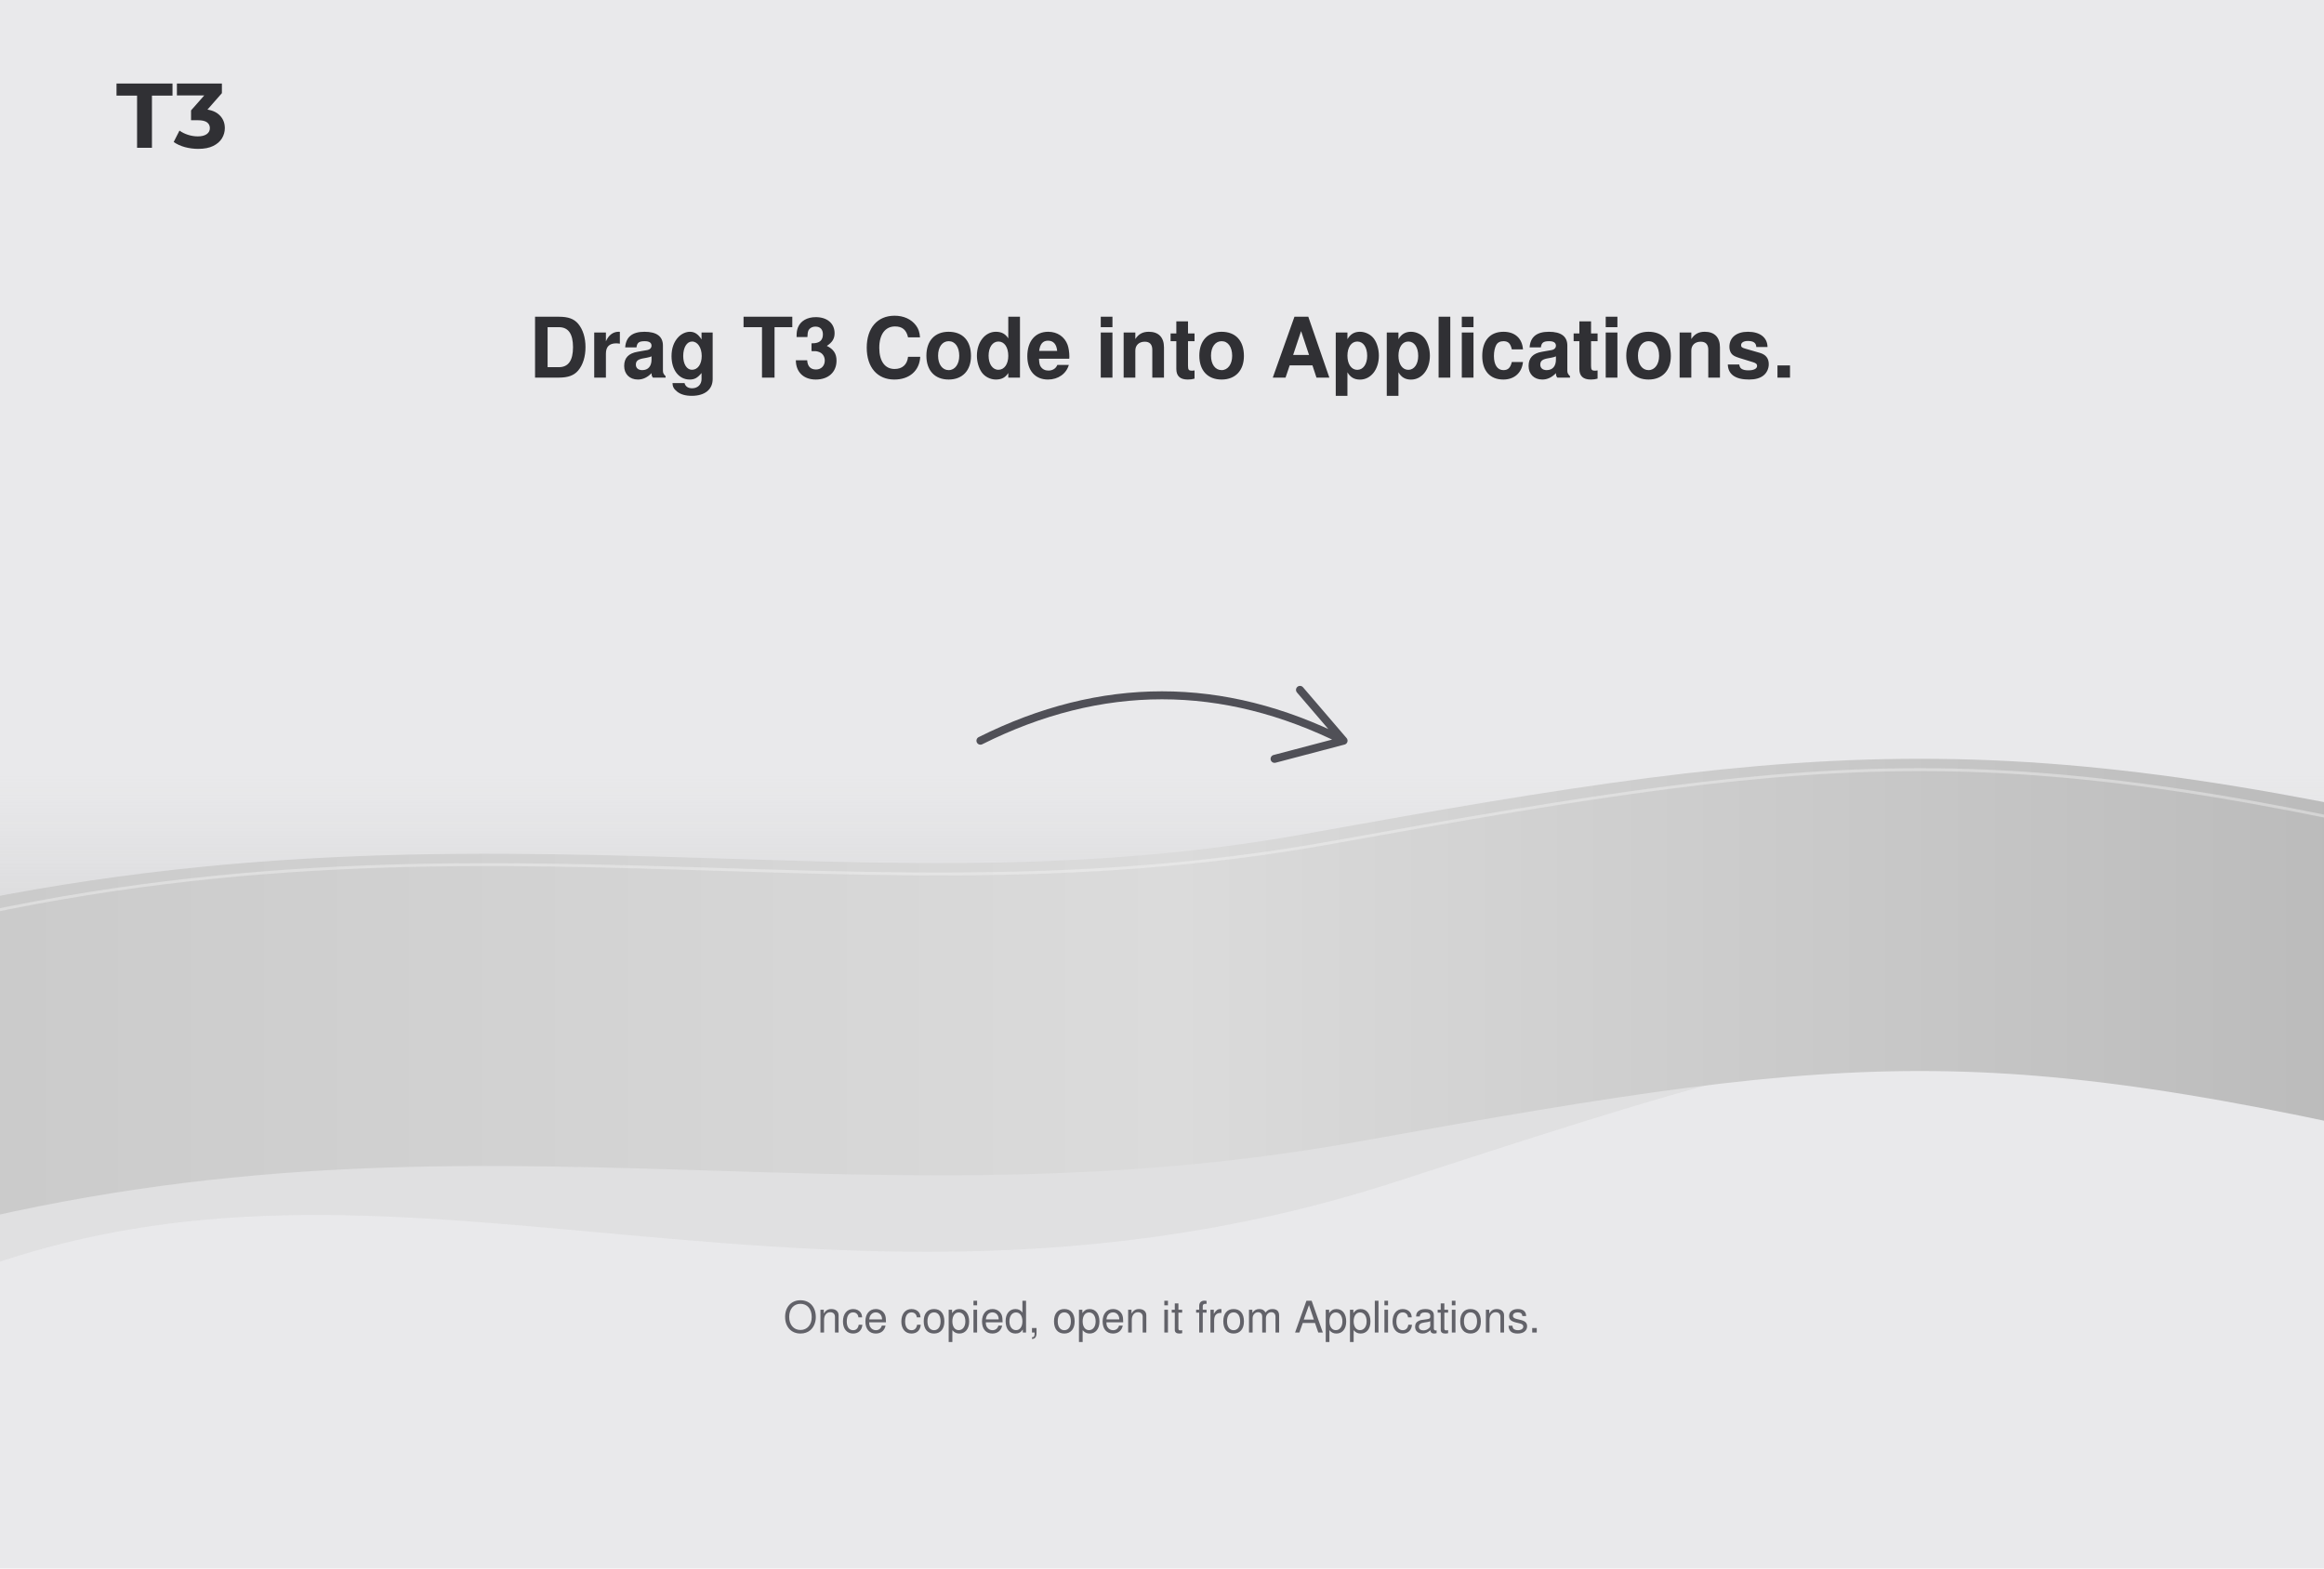
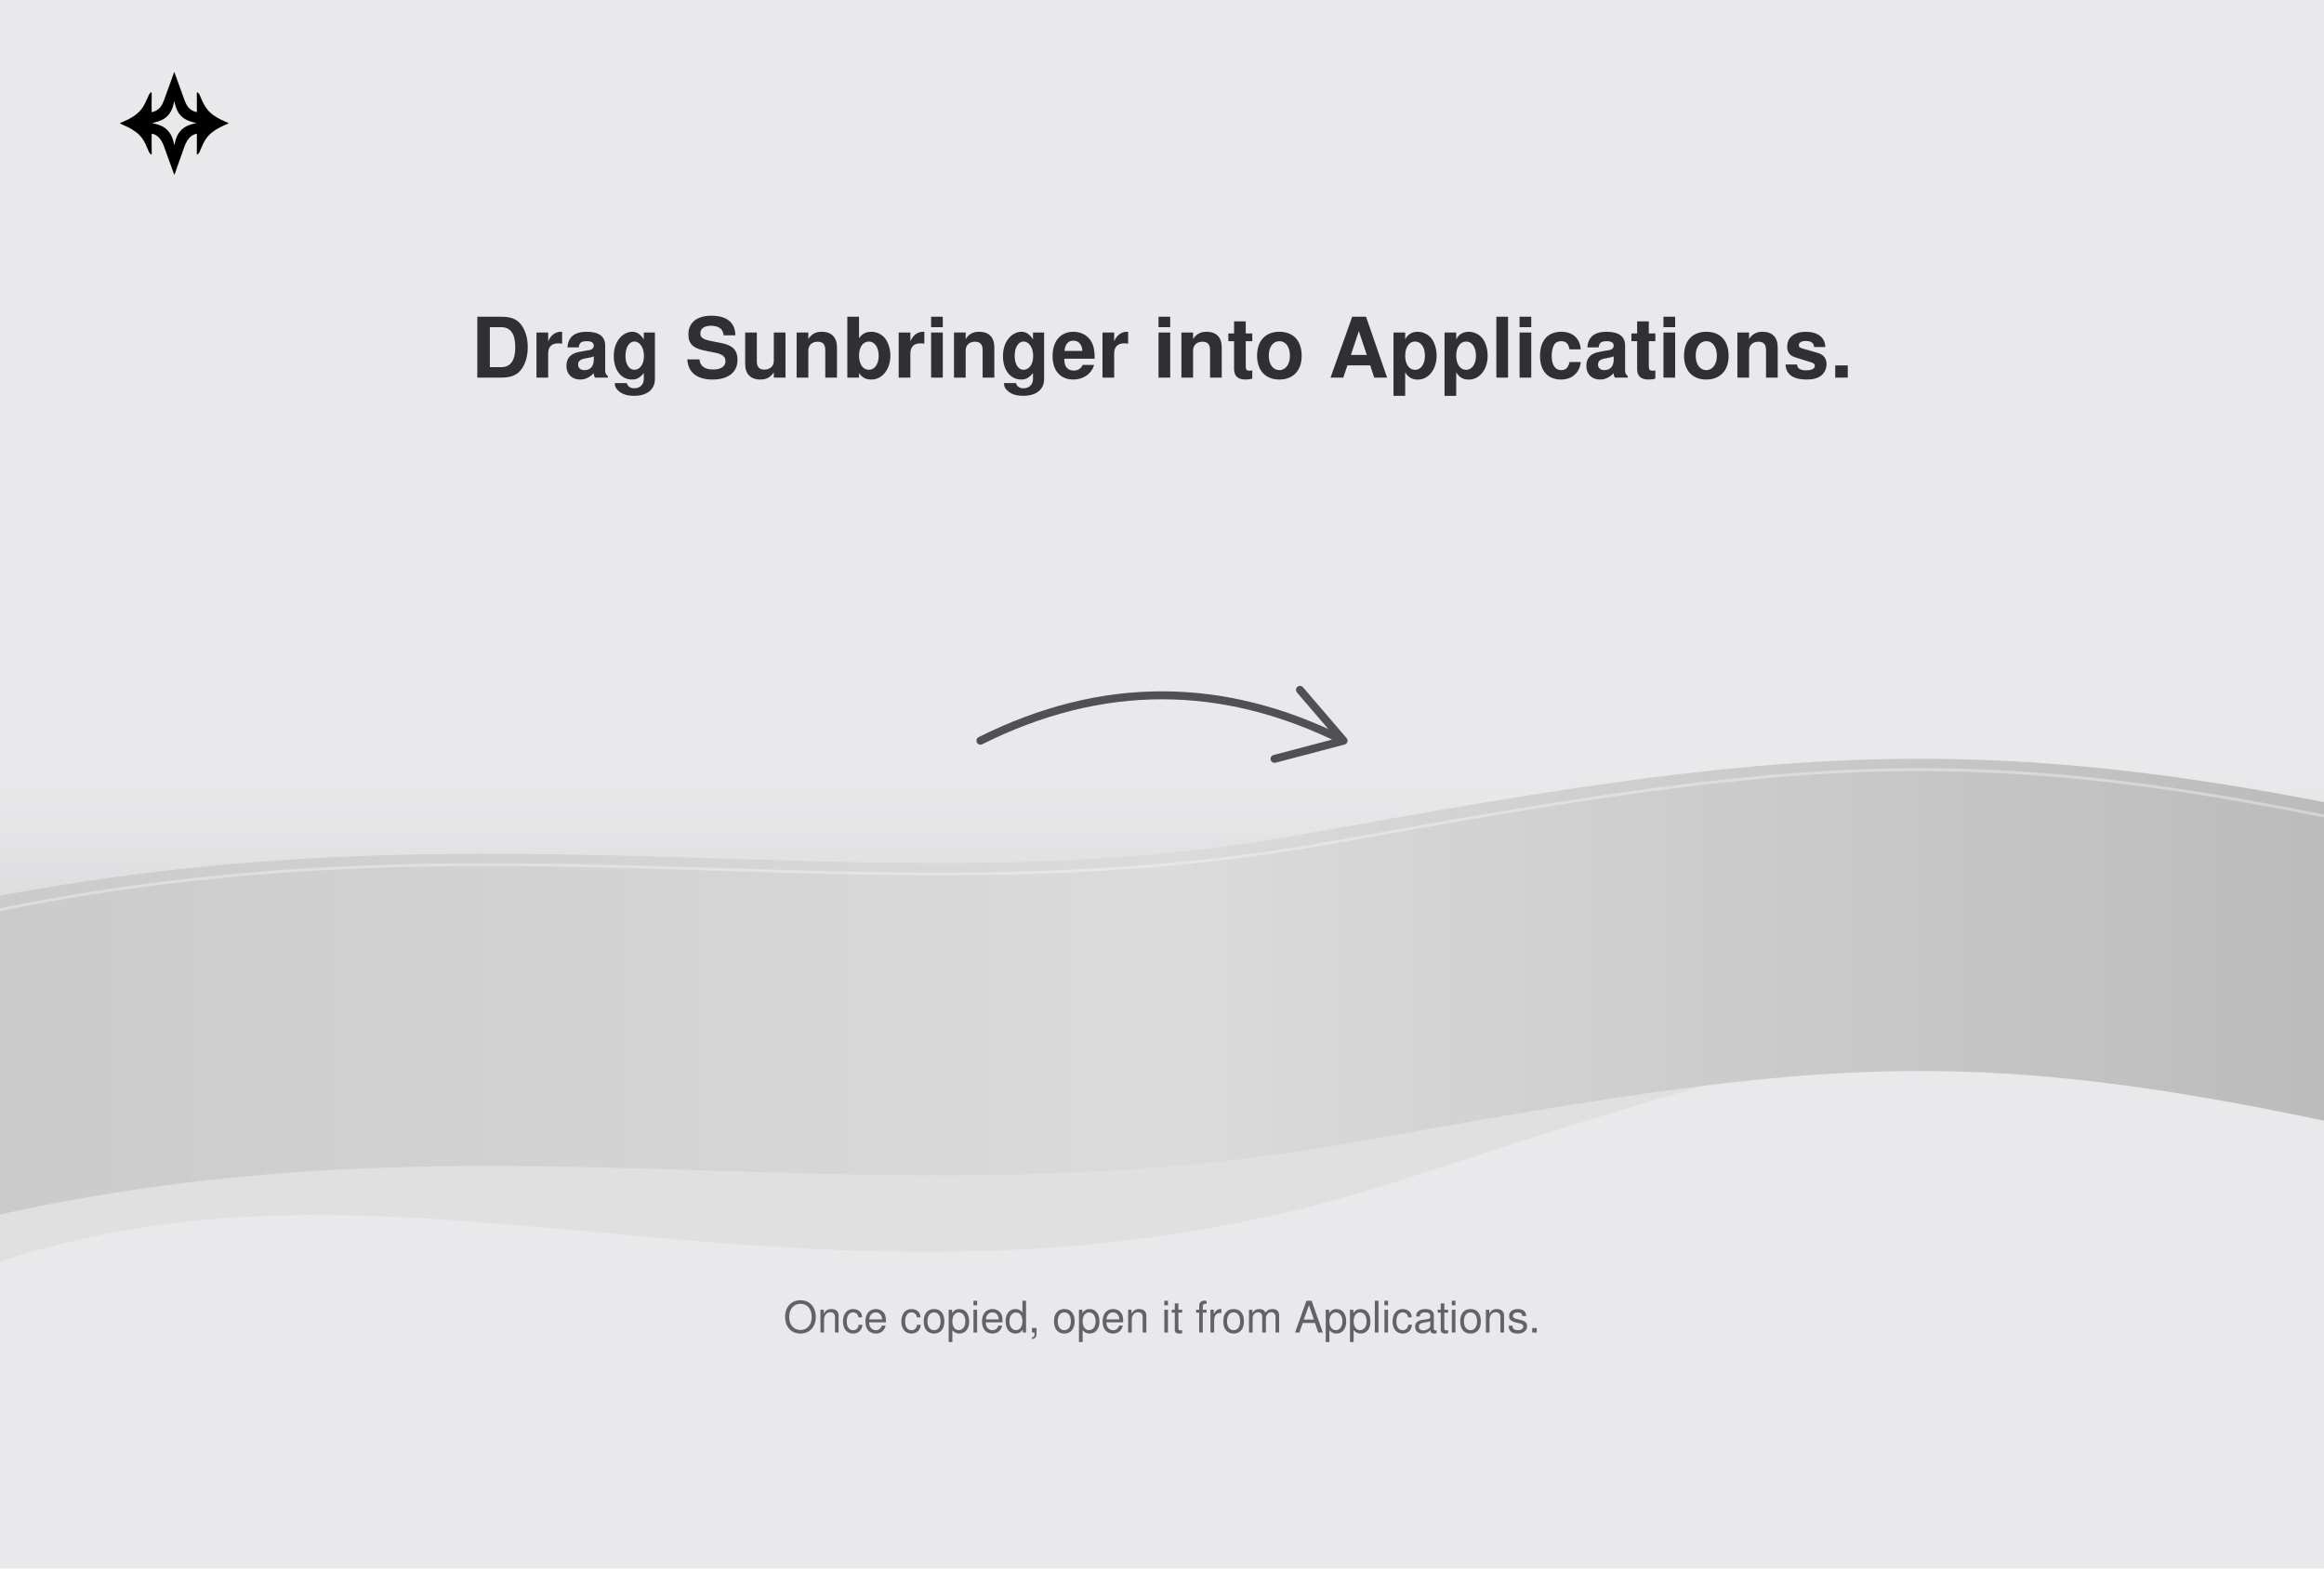
<svg xmlns="http://www.w3.org/2000/svg" width="1280" height="864" viewBox="0 0 640 432">
  <defs>
    <linearGradient id="veil" x1="0" y1="0" x2="0" y2="1">
      <stop stop-color="#B7B7B7" stop-opacity="0" />
      <stop offset=".55" stop-color="#A5A5A5" stop-opacity=".24" />
      <stop offset="1" stop-color="#D1D1D1" stop-opacity=".4" />
    </linearGradient>
    <linearGradient id="silk" x1="0" y1="0" x2="1" y2="0">
      <stop stop-color="#C8C8C8" />
      <stop offset=".5" stop-color="#DBDBDB" />
      <stop offset="1" stop-color="#B5B5B5" />
    </linearGradient>
  </defs>
  <rect width="640" height="432" fill="#E9E9EB" />
  <path d="M-60 293C95 220 214 304 362 256S559 191 707 257" stroke="url(#veil)" stroke-width="146" fill="none" opacity="1" stroke-linecap="round" stroke-linejoin="round" />
  <path d="M-60 306C113 252 223 298 367 272S553 242 707 280" stroke="url(#silk)" stroke-width="86" fill="none" opacity="1" stroke-linecap="round" stroke-linejoin="round" />
  <path d="M-60 266C113 212 223 258 367 232S553 202 707 240" stroke="#F5F5F5" stroke-width="0.8" fill="none" opacity="0.42" stroke-linecap="round" stroke-linejoin="round" />
-   <svg x="32" y="23" width="30" height="18" viewBox="15.531 37 94.394 56.96" fill="#303034">
-     <path d="M33.451 93V47.56H15.531V37H64.331V47.56H46.411V93H33.451ZM86.725 93.96C82.832 93.96 78.965 93.453 75.125 92.44C71.285 91.373 68.032 89.88 65.365 87.96L70.405 78.04C72.539 79.587 75.019 80.813 77.845 81.72C80.672 82.627 83.525 83.08 86.405 83.08C89.659 83.08 92.219 82.44 94.085 81.16C95.952 79.88 96.885 78.12 96.885 75.88C96.885 73.747 96.059 72.067 94.405 70.84C92.752 69.613 90.085 69 86.405 69H80.485V60.44L96.085 42.76L97.525 47.4H68.165V37H107.365V45.4L91.845 63.08L85.285 59.32H89.045C95.925 59.32 101.125 60.867 104.645 63.96C108.165 67.053 109.925 71.027 109.925 75.88C109.925 79.027 109.099 81.987 107.445 84.76C105.792 87.48 103.259 89.693 99.845 91.4C96.432 93.107 92.059 93.96 86.725 93.96Z" />
+   <svg x="32" y="18" width="32" height="32" viewBox="0 0 1024 1024">
+     <path fill="#000000" fill-rule="evenodd" d="M 312.753 412.281     C 310.683 369.326 312.622 325.637 312.533 282.539     C 312.515 274.161 314.203 246.221 312.34 240.077     C 311.857 238.481 310.741 238.576 309.73 237.627     C 295.848 240.589 287.896 260.24 282.73 271.923     C 267.783 305.726 253.415 339.56 233.209 370.73     C 201.615 419.467 153.709 452.218 102.823 477.703     C 87.562 485.346 71.928 492.256 56.344 499.184     C 48.526 502.659 38.471 505.154 31.831 510.367     C 37.954 516.151 90.815 537.858 103.707 544.506     C 151.88 569.349 196.823 598.669 229.083 643.47     C 250.747 673.556 265.3 707.479 279.439 741.461     C 285.611 756.296 292.809 779.717 309.486 785.449     C 310.601 784.527 311.768 784.845 312.318 783.107     C 314.234 777.047 312.565 746.667 312.535 738.195     C 312.377 693.054 310.781 647.263 312.753 602.287     C 366.982 609.461 400.549 659.132 418.281 706.348     C 440.023 764.241 459.616 822.761 481.181 880.281     C 488.273 899.197 494.995 918.37 501.585 937.442     C 504.699 946.454 507.322 957.101 512 965.098     C 519.226 954.037 533.112 907.582 538.839 891.713     C 553.327 851.571 567.366 811.193 581.945 770.858     C 591.781 743.646 599.933 715.323 612.44 689.157     C 628.966 654.584 650.312 624.728 686.75 609.282     C 694.266 606.096 703.187 602.837 710.798 602.641     C 710.366 648.088 710.646 693.561 710.72 739.011     C 710.732 746.964 709.137 777.709 710.918 783.107     C 711.428 784.652 712.693 784.546 713.697 785.36     C 729.777 780.522 736.881 757.823 742.912 743.911     C 758.012 709.081 771.854 673.602 794.504 642.654     C 826.113 599.464 869.115 569.416 916.211 545.435     C 930.508 538.154 944.939 531.354 959.49 524.769     C 969.634 520.178 983.126 516.579 991.51 509.55     C 984.63 504.442 974.827 501.716 966.839 498.304     C 952.867 492.335 938.893 486.031 925.193 479.346     C 877.321 455.985 832.742 427.55 799.942 384.612     C 775.616 352.768 758.156 315.257 743.094 278.359     C 738.221 266.421 727.864 240.187 713.697 237.685     C 712.683 238.561 711.43 238.506 710.928 240.077     C 709.179 245.559 710.7 274.71 710.715 282.539     L 710.713 365.014     C 710.734 380.639 711.506 396.719 710.431 412.163     C 697.735 410.304 685.16 405.636 673.684 399.865     C 627.453 376.618 612.954 335.21 595.734 289.888     C 566.464 212.852 541.437 134.567 512 58.2     C 507.633 64.829 505.362 74.543 502.472 82.475     L 481.163 142.086     C 461.241 196.915 441.491 251.988 421.343 307.037     C 405.518 350.275 384.909 385.874 340.517 404.201     C 331.806 407.797 322.078 411.588 312.753 412.281     Z     M 512 314.075     C 514.71 322.971 515.942 332.323 518.25 341.333     C 523.357 361.273 529.647 380.864 538.639 399.311     C 573.223 470.266 635.378 492.664 707.48 508.734     C 699.646 511.068 691.434 512.177 683.483 514.107     C 665.995 518.352 648.506 523.327 632.038 530.56     C 576.921 554.768 542.849 596.322 524.762 653.27     C 519.438 670.03 517.009 687.517 512 704.339     C 507.412 683.59 503.104 662.655 495.872 642.654     C 478.553 594.748 444.325 553.697 396.861 533.086     C 381.494 526.413 365.721 520.892 349.499 516.633     C 338.456 513.733 326.782 512.231 315.953 508.734     C 395.906 489.732 452.606 470.138 489.4 390.329     C 500.558 366.125 505.755 339.928 512 314.075     Z" />
  </svg>
-   <text x="320" y="104" fill="#303034" font-family="Helvetica" font-size="23" font-weight="700" text-anchor="middle">Drag T3 Code into Applications.</text>
+   <text x="320" y="104" fill="#303034" font-family="Helvetica" font-size="23" font-weight="700" text-anchor="middle">Drag Sunbringer into Applications.</text>
  <path d="M270 204Q320 179 370 204M358 190L370 204L351 209" stroke="#505057" stroke-width="2.2" fill="none" opacity="1" stroke-linecap="round" stroke-linejoin="round" />
  <text x="320" y="367" fill="#626269" font-family="Helvetica" font-size="12" font-weight="400" text-anchor="middle">Once copied, open it from Applications.</text>
</svg>
